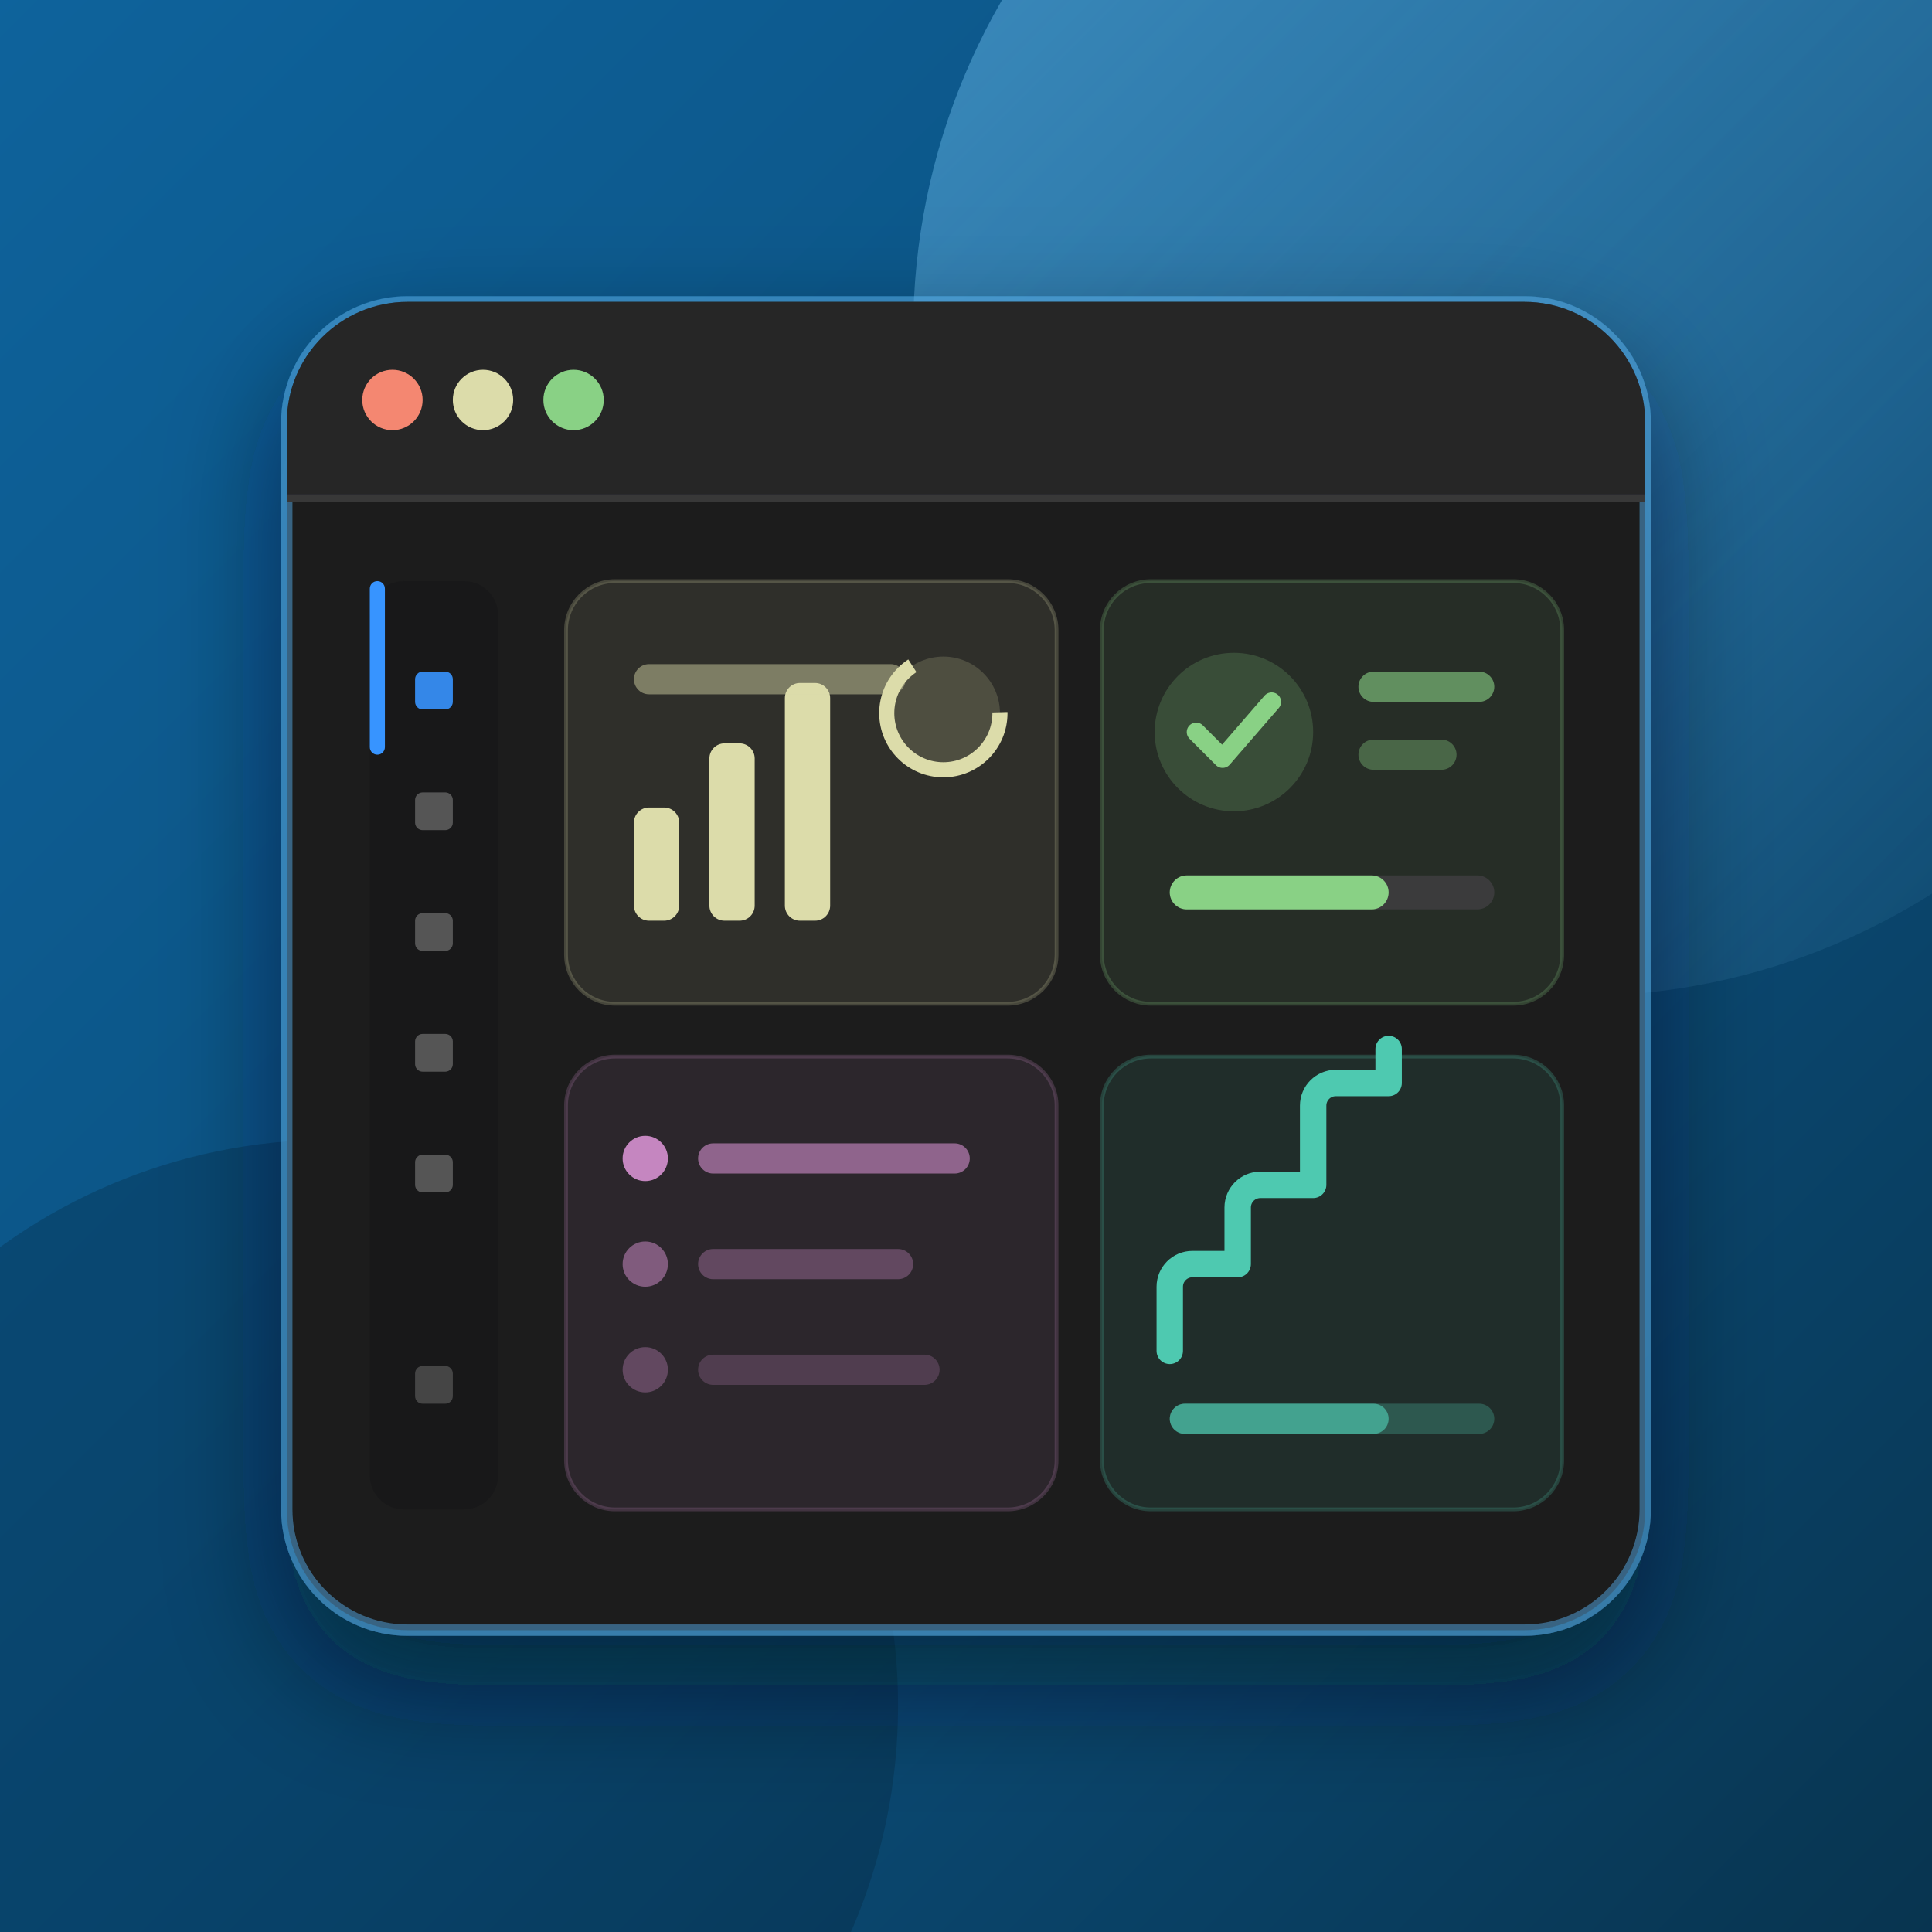
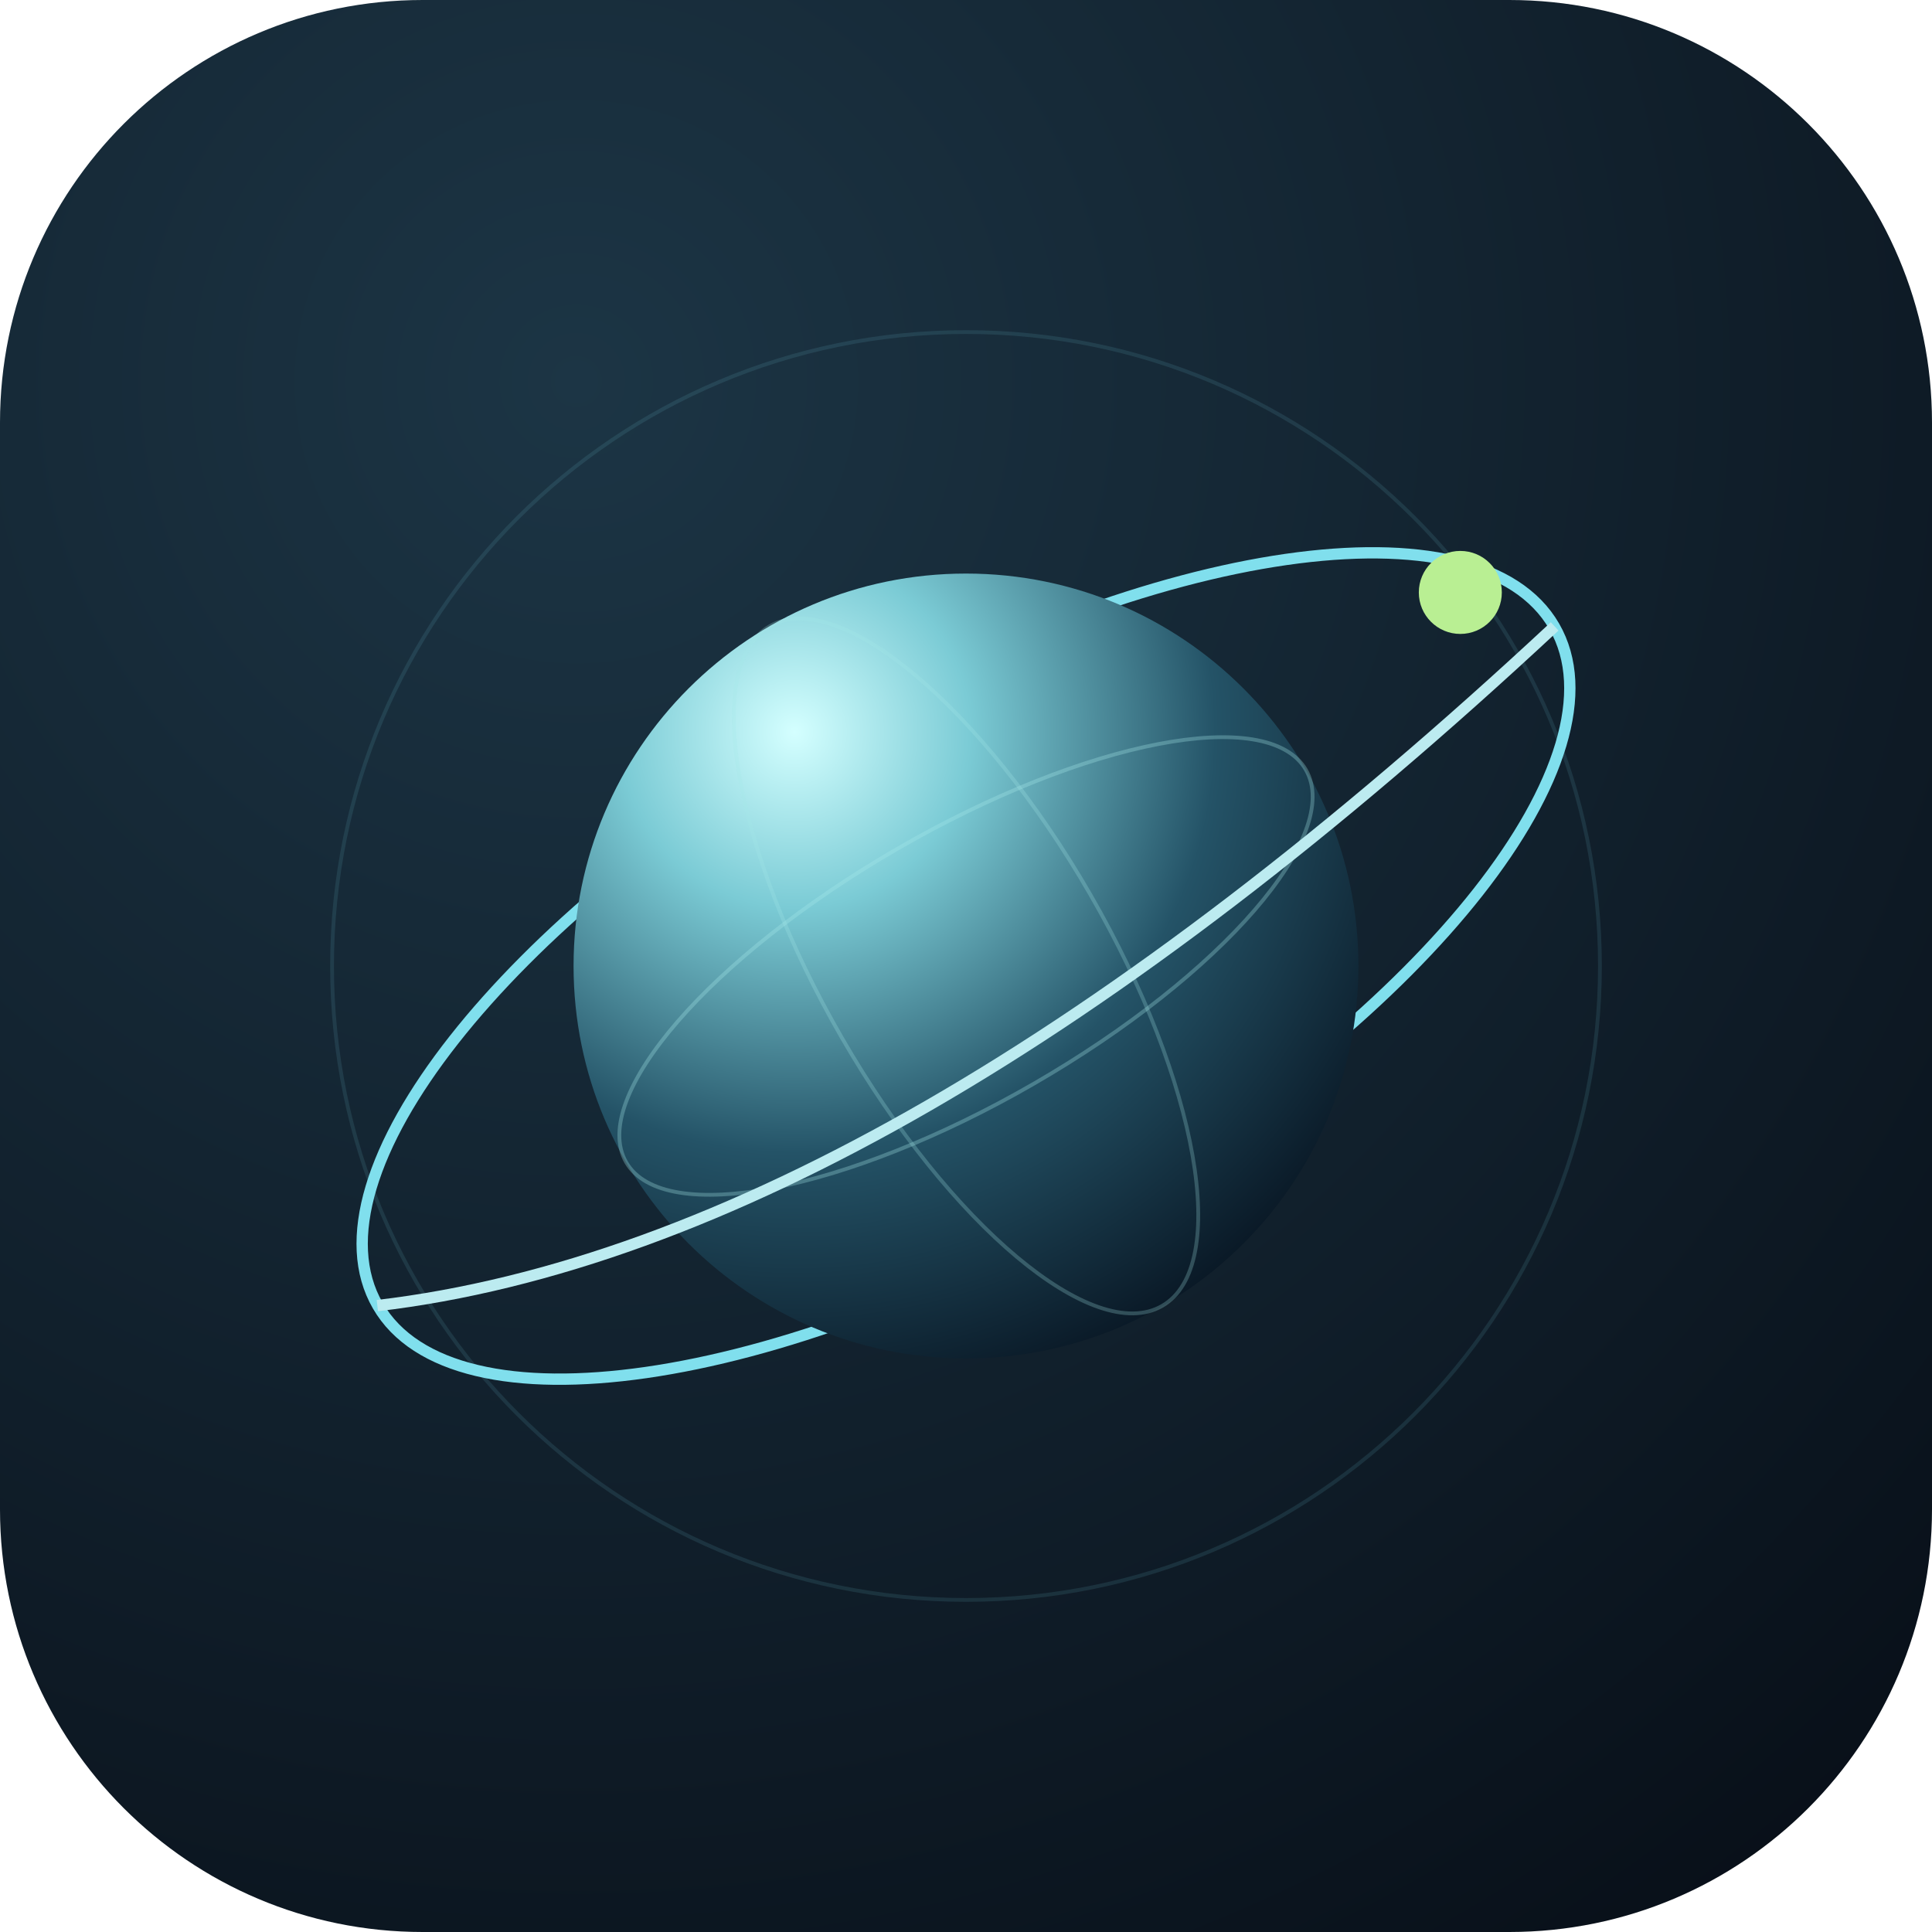
- <svg xmlns="http://www.w3.org/2000/svg" width="512" height="512" viewBox="0 0 512 512" role="img" aria-label="Dashboard pessoal">
+ <svg xmlns="http://www.w3.org/2000/svg" width="512" height="512" viewBox="0 0 512 512" role="img" aria-label="Orbit — Dashboard pessoal">
  <defs>
-     <linearGradient id="bg" x1="0" y1="0" x2="1" y2="1">
-       <stop offset="0" stop-color="#0e639c" />
-       <stop offset="0.55" stop-color="#0b4f7d" />
-       <stop offset="1" stop-color="#08344f" />
-     </linearGradient>
-     <linearGradient id="glow" x1="0" y1="0" x2="1" y2="1">
-       <stop offset="0" stop-color="#7fd0ff" stop-opacity="0.45" />
-       <stop offset="1" stop-color="#7fd0ff" stop-opacity="0" />
-     </linearGradient>
-     <filter id="shadow" x="-20%" y="-20%" width="140%" height="150%">
-       <feDropShadow dx="0" dy="14" stdDeviation="16" flood-color="#001521" flood-opacity="0.55" />
-     </filter>
+     <radialGradient id="space" cx=".3" cy=".2" r="1">
+       <stop stop-color="#1c3545" />
+       <stop offset="1" stop-color="#080f18" />
+     </radialGradient>
+     <radialGradient id="planet" cx=".28" cy=".2" r=".9">
+       <stop stop-color="#d4ffff" />
+       <stop offset=".25" stop-color="#7bcbd5" />
+       <stop offset=".6" stop-color="#245367" />
+       <stop offset="1" stop-color="#081522" />
+     </radialGradient>
  </defs>
-   <rect width="512" height="512" fill="url(#bg)" />
-   <circle cx="418" cy="88" r="176" fill="url(#glow)" />
-   <circle cx="88" cy="452" r="150" fill="#001a2b" opacity="0.24" />
-   <g filter="url(#shadow)">
-     <rect x="76" y="80" width="360" height="352" rx="32" fill="#1b1b1c" stroke="#58aee8" stroke-opacity="0.5" stroke-width="3" />
-     <path d="M108 80h296a32 32 0 0 1 32 32v20H76v-20a32 32 0 0 1 32-32Z" fill="#252526" />
-     <path d="M76 132h360" stroke="#383839" stroke-width="2" />
-   </g>
-   <circle cx="104" cy="106" r="8" fill="#f48771" />
-   <circle cx="128" cy="106" r="8" fill="#dcdcaa" />
-   <circle cx="152" cy="106" r="8" fill="#89d185" />
-   <rect x="98" y="154" width="34" height="246" rx="9" fill="#181819" />
-   <rect x="98" y="154" width="4" height="46" rx="2" fill="#3794ff" />
-   <rect x="110" y="178" width="10" height="10" rx="2" fill="#3794ff" opacity="0.9" />
-   <rect x="110" y="210" width="10" height="10" rx="2" fill="#6a6a6a" opacity="0.75" />
-   <rect x="110" y="242" width="10" height="10" rx="2" fill="#6a6a6a" opacity="0.75" />
-   <rect x="110" y="274" width="10" height="10" rx="2" fill="#6a6a6a" opacity="0.75" />
-   <rect x="110" y="306" width="10" height="10" rx="2" fill="#6a6a6a" opacity="0.75" />
-   <rect x="110" y="362" width="10" height="10" rx="2" fill="#6a6a6a" opacity="0.55" />
-   <g>
-     <rect x="150" y="154" width="130" height="112" rx="13" fill="#dcdcaa" fill-opacity="0.1" stroke="#dcdcaa" stroke-opacity="0.22" />
-     <rect x="168" y="214" width="12" height="30" rx="4" fill="#dcdcaa" />
-     <rect x="188" y="197" width="12" height="47" rx="4" fill="#dcdcaa" />
-     <rect x="208" y="181" width="12" height="63" rx="4" fill="#dcdcaa" />
-     <rect x="168" y="176" width="72" height="8" rx="4" fill="#dcdcaa" opacity="0.45" />
-     <circle cx="250" cy="189" r="15" fill="#dcdcaa" fill-opacity="0.18" stroke="#dcdcaa" stroke-width="4" stroke-dasharray="62 32" />
-   </g>
-   <g>
-     <rect x="292" y="154" width="122" height="112" rx="13" fill="#89d185" fill-opacity="0.1" stroke="#89d185" stroke-opacity="0.22" />
-     <circle cx="327" cy="194" r="21" fill="#89d185" fill-opacity="0.2" />
-     <path d="m317 194 7 7 13-15" fill="none" stroke="#89d185" stroke-width="5" stroke-linecap="round" stroke-linejoin="round" />
-     <rect x="360" y="178" width="36" height="8" rx="4" fill="#89d185" opacity="0.6" />
-     <rect x="360" y="196" width="26" height="8" rx="4" fill="#89d185" opacity="0.35" />
-     <rect x="310" y="232" width="86" height="9" rx="4.5" fill="#3b3b3c" />
-     <rect x="310" y="232" width="58" height="9" rx="4.5" fill="#89d185" />
-   </g>
-   <g>
-     <rect x="150" y="280" width="130" height="120" rx="13" fill="#c586c0" fill-opacity="0.1" stroke="#c586c0" stroke-opacity="0.22" />
-     <circle cx="171" cy="307" r="6" fill="#c586c0" />
-     <rect x="185" y="303" width="72" height="8" rx="4" fill="#c586c0" opacity="0.65" />
-     <circle cx="171" cy="335" r="6" fill="#c586c0" opacity="0.55" />
-     <rect x="185" y="331" width="57" height="8" rx="4" fill="#c586c0" opacity="0.35" />
-     <circle cx="171" cy="363" r="6" fill="#c586c0" opacity="0.35" />
-     <rect x="185" y="359" width="64" height="8" rx="4" fill="#c586c0" opacity="0.24" />
-   </g>
-   <g>
-     <rect x="292" y="280" width="122" height="120" rx="13" fill="#4ec9b0" fill-opacity="0.1" stroke="#4ec9b0" stroke-opacity="0.22" />
-     <path d="M310 358v-17a6 6 0 0 1 6-6h12v-15a6 6 0 0 1 6-6h14v-21a6 6 0 0 1 6-6h14v-9" fill="none" stroke="#4ec9b0" stroke-width="7" stroke-linecap="round" stroke-linejoin="round" />
-     <rect x="310" y="372" width="86" height="8" rx="4" fill="#4ec9b0" opacity="0.28" />
-     <rect x="310" y="372" width="58" height="8" rx="4" fill="#4ec9b0" opacity="0.65" />
-   </g>
+   <rect width="512" height="512" rx="112" fill="url(#space)" />
+   <circle cx="256" cy="256" r="168" fill="none" stroke="#7bd6e2" stroke-opacity=".12" />
+   <ellipse cx="256" cy="256" rx="180" ry="72" fill="none" stroke="#80dfed" stroke-width="3" transform="rotate(-30 256 256)" />
+   <circle cx="256" cy="256" r="104" fill="url(#planet)" />
+   <ellipse cx="256" cy="256" rx="104" ry="36" fill="none" stroke="#a7e9eb" stroke-opacity=".3" transform="rotate(-30 256 256)" />
+   <ellipse cx="256" cy="256" rx="38" ry="104" fill="none" stroke="#a7e9eb" stroke-opacity=".25" transform="rotate(-30 256 256)" />
+   <path d="M100 346 Q236 330 412 166" stroke="#bcebf0" stroke-width="3" fill="none" />
+   <circle cx="387" cy="157" r="11" fill="#b9ef93" />
</svg>
